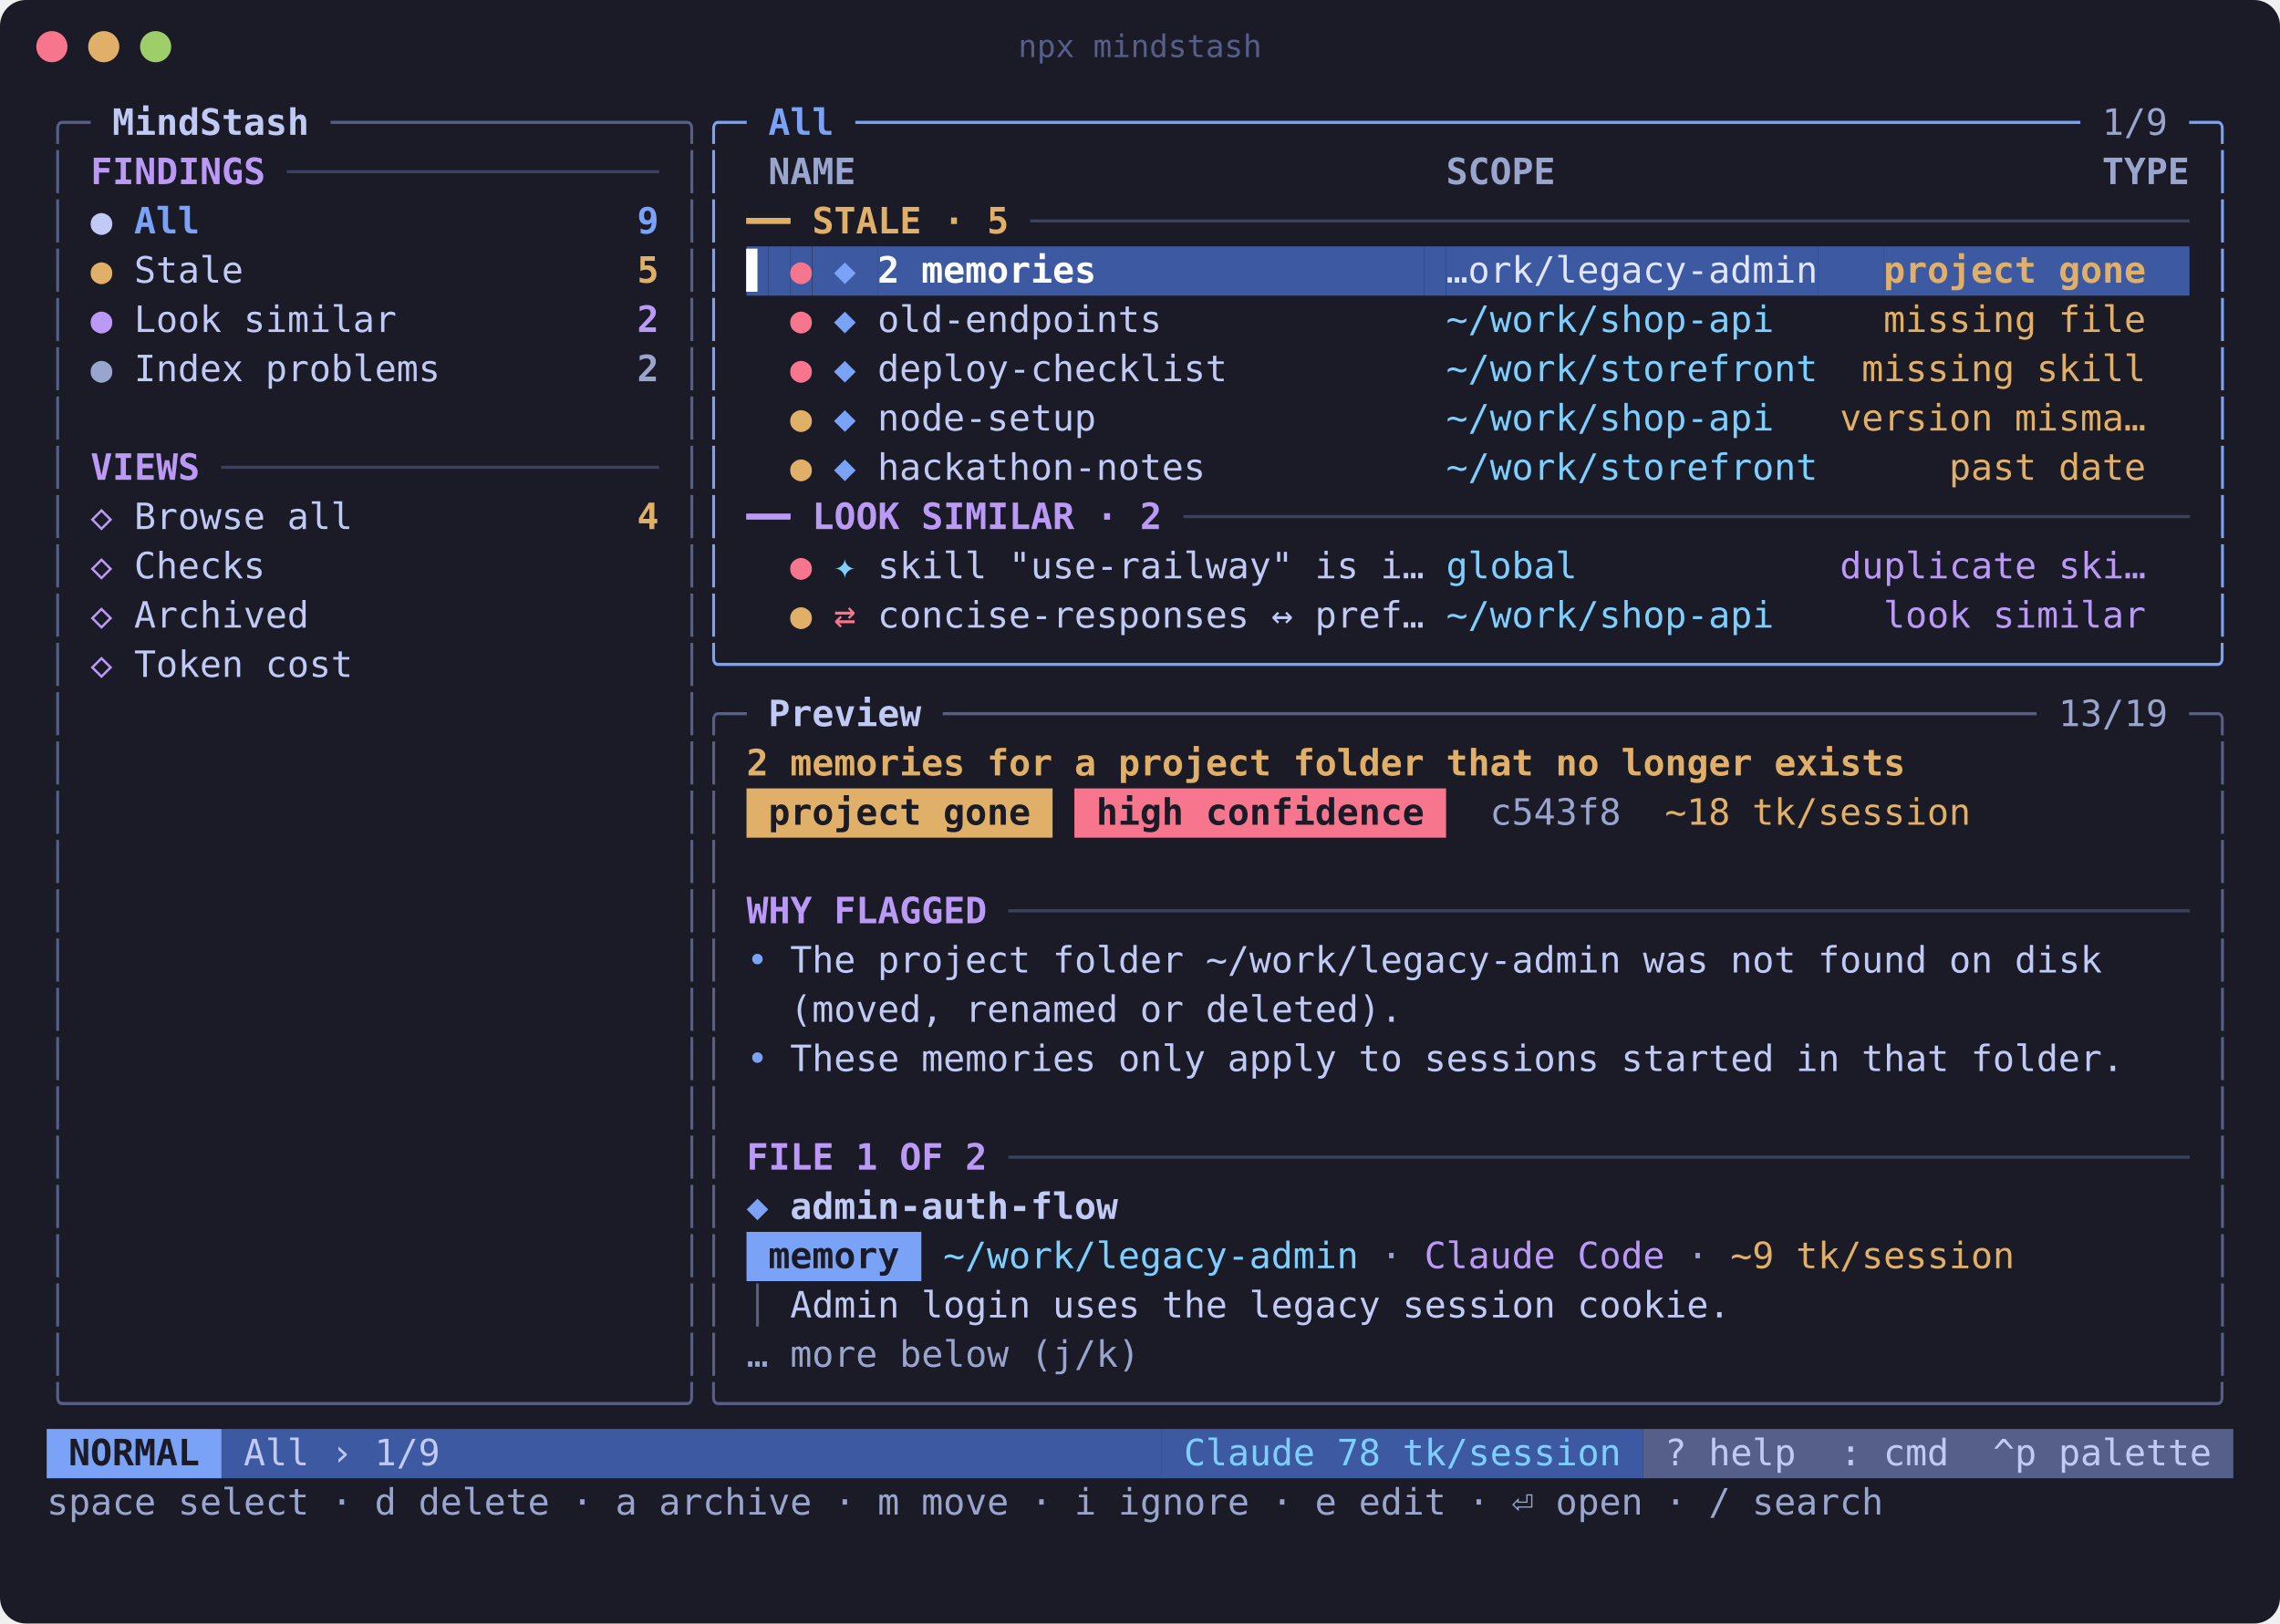
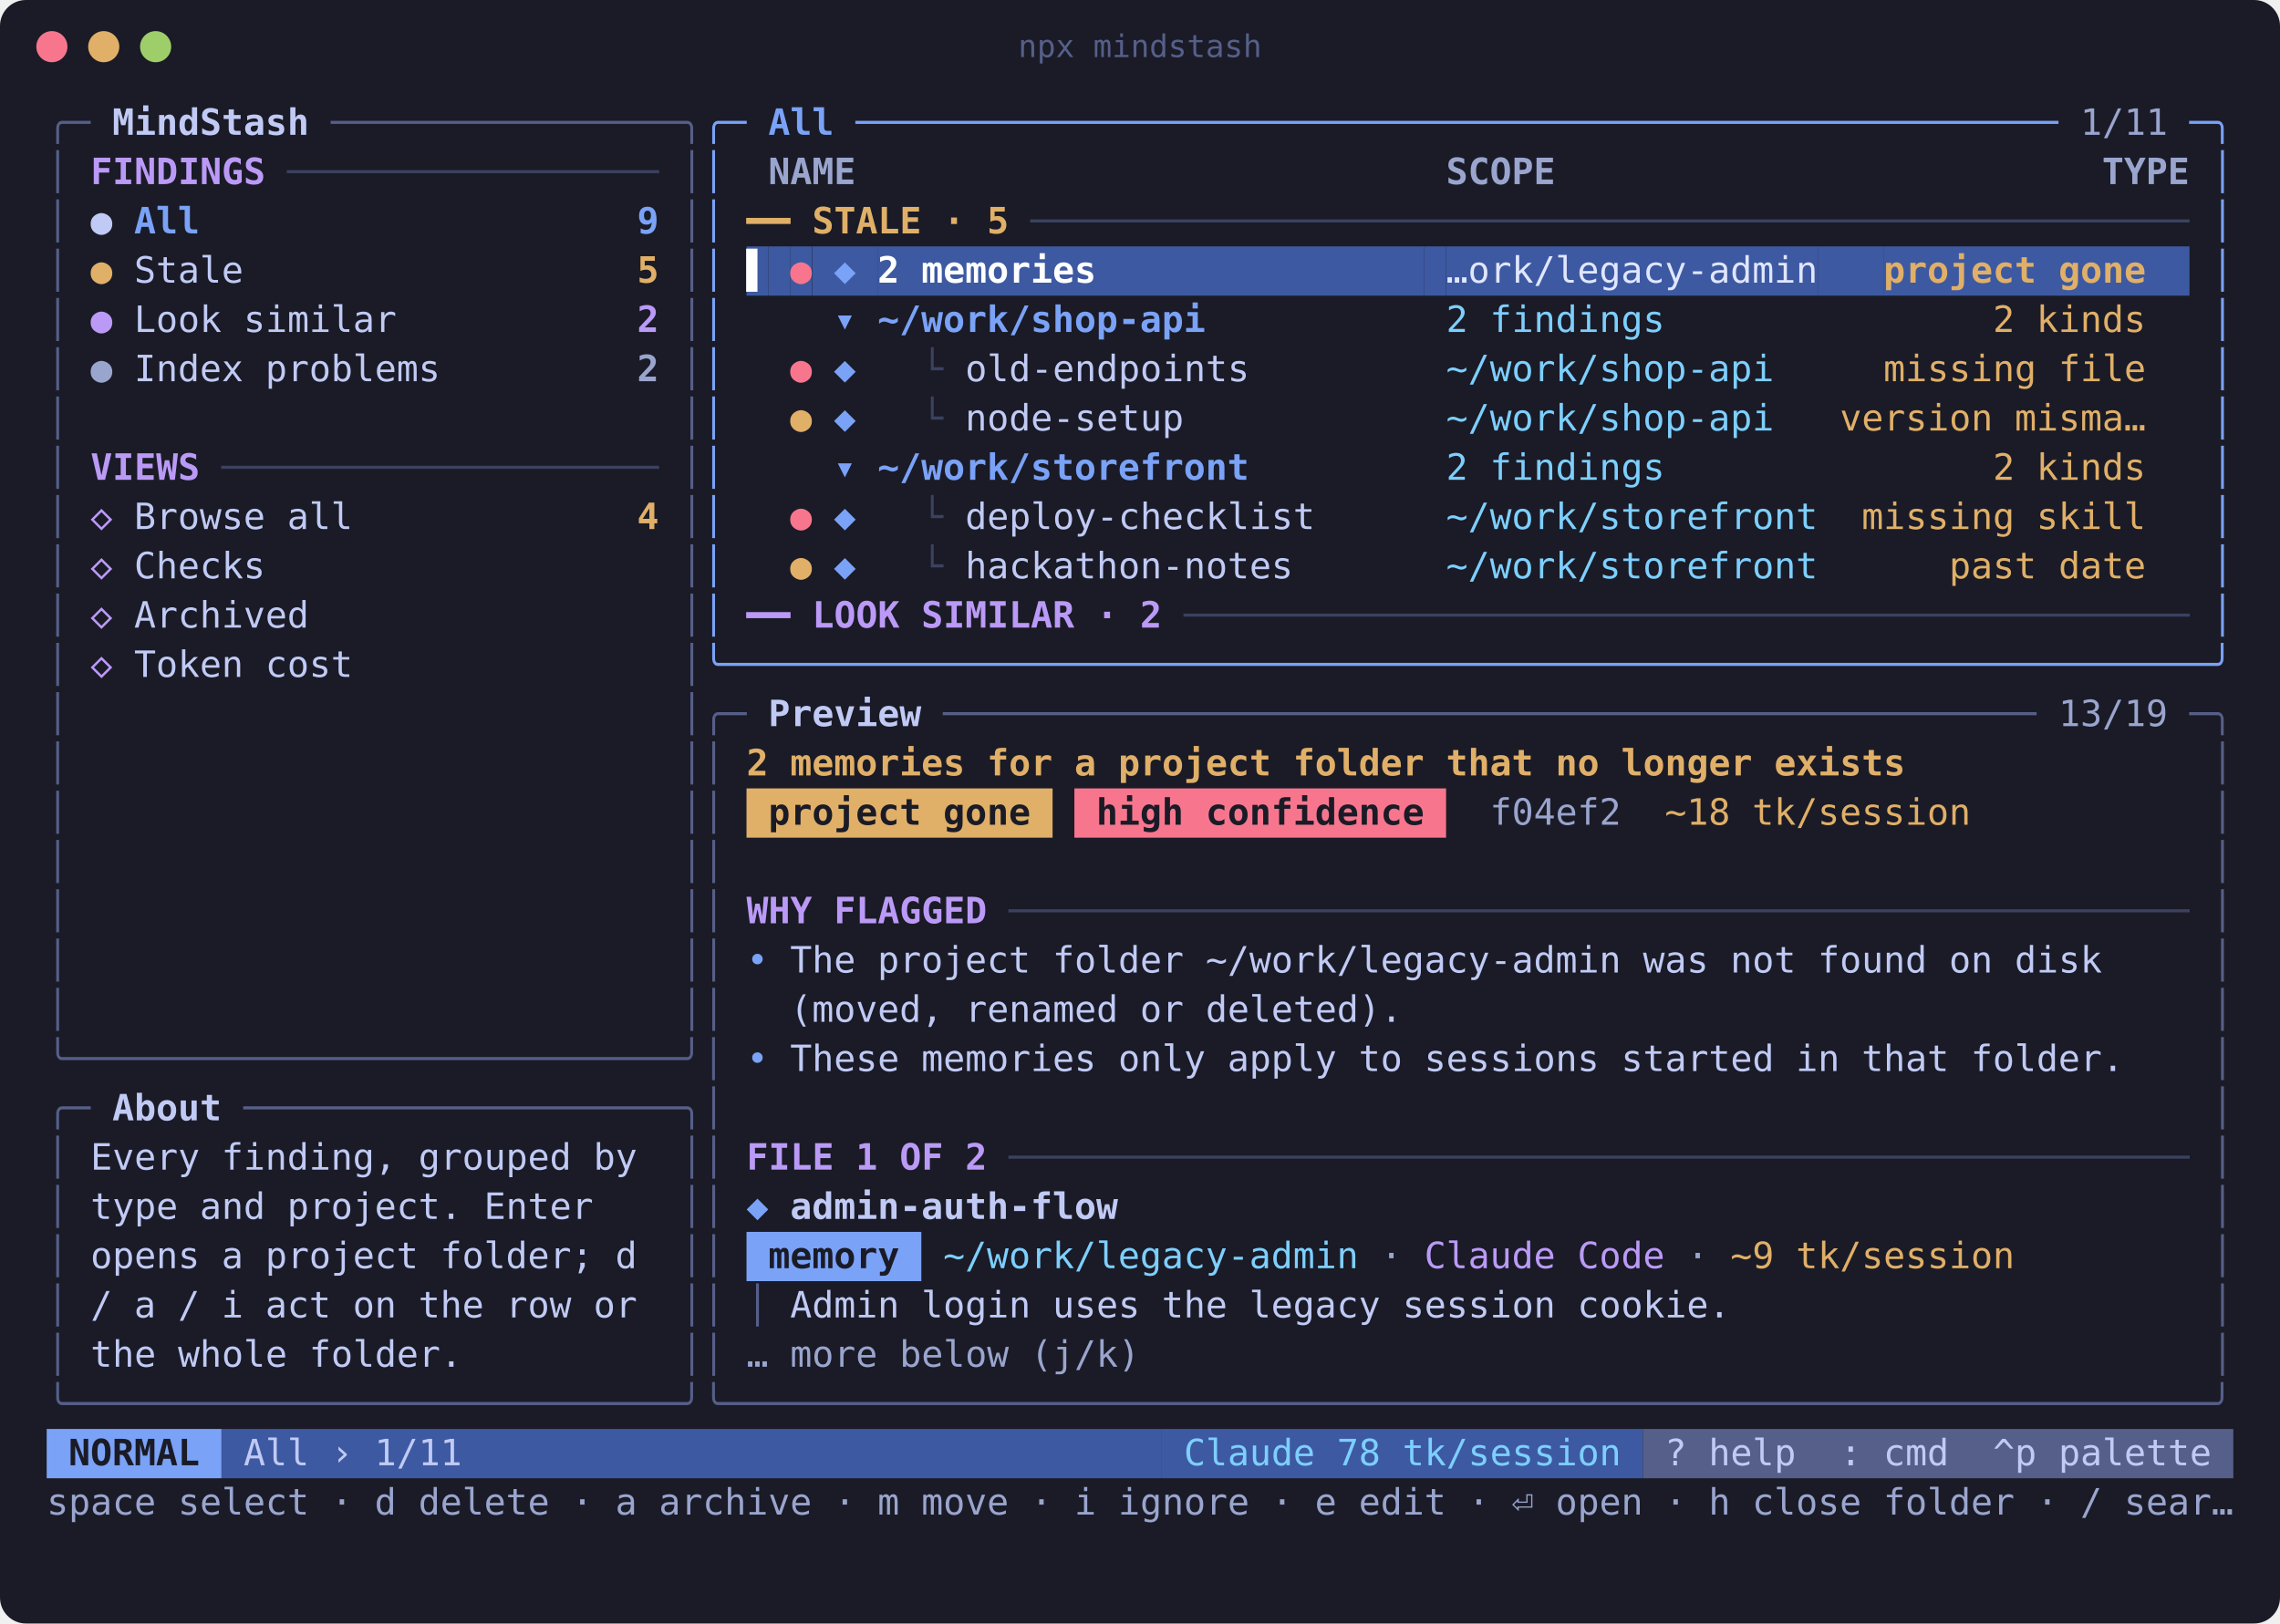
<svg xmlns="http://www.w3.org/2000/svg" width="879" height="626" viewBox="0 0 879 626" role="img" aria-label="npx mindstash">
  <rect width="879" height="626" rx="10" fill="#1a1b26" />
  <circle cx="20" cy="18" r="6" fill="#f7768e" />
  <circle cx="40" cy="18" r="6" fill="#e0af68" />
  <circle cx="60" cy="18" r="6" fill="#9ece6a" />
  <text x="439.5" y="22" fill="#565f89" font-size="12" text-anchor="middle" font-family="ui-monospace, SFMono-Regular, Menlo, monospace">npx mindstash</text>
  <g font-family="ui-monospace, SFMono-Regular, Menlo, Consolas, monospace" font-size="14" xml:space="preserve">
    <text x="18.0" y="52" fill="#565f89">╭─</text>
    <text x="43.3" y="52" fill="#c0caf5" font-weight="700">MindStash</text>
    <text x="127.6" y="52" fill="#565f89">────────────────╮</text>
    <text x="270.9" y="52" fill="#7aa2f7">╭─</text>
    <text x="296.2" y="52" fill="#7aa2f7" font-weight="700">All</text>
-     <text x="329.9" y="52" fill="#7aa2f7">────────────────────────────────────────────────────────</text>
-     <text x="810.4" y="52" fill="#9aa5ce">1/9</text>
+     <text x="329.9" y="52" fill="#7aa2f7">───────────────────────────────────────────────────────</text>
+     <text x="802.0" y="52" fill="#9aa5ce">1/11</text>
    <text x="844.1" y="52" fill="#7aa2f7">─╮</text>
    <text x="18.0" y="71" fill="#565f89">│</text>
    <text x="34.9" y="71" fill="#bb9af7" font-weight="700">FINDINGS</text>
    <text x="110.7" y="71" fill="#3b4261">─────────────────</text>
    <text x="262.5" y="71" fill="#565f89">│</text>
    <text x="270.9" y="71" fill="#7aa2f7">│</text>
    <text x="296.2" y="71" fill="#9aa5ce" font-weight="700">NAME</text>
    <text x="557.5" y="71" fill="#9aa5ce" font-weight="700">SCOPE</text>
    <text x="810.4" y="71" fill="#9aa5ce" font-weight="700">TYPE</text>
    <text x="852.6" y="71" fill="#7aa2f7">│</text>
    <text x="18.0" y="90" fill="#565f89">│</text>
    <text x="34.9" y="90" fill="#c0caf5" font-weight="700">●</text>
    <text x="51.7" y="90" fill="#7aa2f7" font-weight="700">All</text>
    <text x="245.6" y="90" fill="#7aa2f7" font-weight="700">9</text>
    <text x="262.5" y="90" fill="#565f89">│</text>
    <text x="270.9" y="90" fill="#7aa2f7">│</text>
    <text x="287.8" y="90" fill="#e0af68">━━</text>
    <text x="313.1" y="90" fill="#e0af68" font-weight="700">STALE</text>
    <text x="363.6" y="90" fill="#e0af68" font-weight="700">·</text>
    <text x="380.5" y="90" fill="#e0af68" font-weight="700">5</text>
    <text x="397.3" y="90" fill="#3b4261">─────────────────────────────────────────────────────</text>
    <text x="852.6" y="90" fill="#7aa2f7">│</text>
    <text x="18.0" y="109" fill="#565f89">│</text>
    <text x="34.9" y="109" fill="#e0af68">●</text>
    <text x="51.7" y="109" fill="#c0caf5">Stale</text>
    <text x="245.6" y="109" fill="#e0af68" font-weight="700">5</text>
    <text x="262.5" y="109" fill="#565f89">│</text>
    <text x="270.9" y="109" fill="#7aa2f7">│</text>
    <rect x="287.8" y="95" width="8.4" height="19" fill="#3d59a1" />
    <text x="287.8" y="109" fill="#ffffff">▌</text>
    <rect x="296.2" y="95" width="8.4" height="19" fill="#3d59a1" />
    <rect x="304.6" y="95" width="8.4" height="19" fill="#3d59a1" />
    <text x="304.6" y="109" fill="#f7768e">●</text>
    <rect x="313.1" y="95" width="25.3" height="19" fill="#3d59a1" />
    <text x="321.5" y="109" fill="#7aa2f7">◆</text>
    <rect x="338.3" y="95" width="210.8" height="19" fill="#3d59a1" />
    <text x="338.3" y="109" fill="#ffffff" font-weight="700">2</text>
    <text x="355.2" y="109" fill="#ffffff" font-weight="700">memories</text>
    <rect x="549.1" y="95" width="8.4" height="19" fill="#3d59a1" />
    <rect x="557.5" y="95" width="143.3" height="19" fill="#3d59a1" />
    <text x="557.5" y="109" fill="#e0e6ff">…ork/legacy-admin</text>
    <rect x="700.8" y="95" width="25.3" height="19" fill="#3d59a1" />
    <rect x="726.1" y="95" width="118.0" height="19" fill="#3d59a1" />
    <text x="726.1" y="109" fill="#e0af68" font-weight="700">project</text>
    <text x="793.6" y="109" fill="#e0af68" font-weight="700">gone</text>
    <text x="852.6" y="109" fill="#7aa2f7">│</text>
    <text x="18.0" y="128" fill="#565f89">│</text>
    <text x="34.9" y="128" fill="#bb9af7">●</text>
    <text x="51.7" y="128" fill="#c0caf5">Look</text>
    <text x="93.9" y="128" fill="#c0caf5">similar</text>
    <text x="245.6" y="128" fill="#bb9af7" font-weight="700">2</text>
    <text x="262.5" y="128" fill="#565f89">│</text>
    <text x="270.9" y="128" fill="#7aa2f7">│</text>
-     <text x="304.6" y="128" fill="#f7768e">●</text>
-     <text x="321.5" y="128" fill="#7aa2f7">◆</text>
-     <text x="338.3" y="128" fill="#c0caf5">old-endpoints</text>
-     <text x="557.5" y="128" fill="#7dcfff">~/work/shop-api</text>
-     <text x="726.1" y="128" fill="#e0af68">missing</text>
-     <text x="793.6" y="128" fill="#e0af68">file</text>
+     <text x="321.5" y="128" fill="#7aa2f7">▾</text>
+     <text x="338.3" y="128" fill="#7aa2f7" font-weight="700">~/work/shop-api</text>
+     <text x="557.5" y="128" fill="#7dcfff">2</text>
+     <text x="574.4" y="128" fill="#7dcfff">findings</text>
+     <text x="768.3" y="128" fill="#e0af68">2</text>
+     <text x="785.1" y="128" fill="#e0af68">kinds</text>
    <text x="852.6" y="128" fill="#7aa2f7">│</text>
    <text x="18.0" y="147" fill="#565f89">│</text>
    <text x="34.9" y="147" fill="#9aa5ce">●</text>
    <text x="51.7" y="147" fill="#c0caf5">Index</text>
    <text x="102.3" y="147" fill="#c0caf5">problems</text>
    <text x="245.6" y="147" fill="#9aa5ce" font-weight="700">2</text>
    <text x="262.5" y="147" fill="#565f89">│</text>
    <text x="270.9" y="147" fill="#7aa2f7">│</text>
    <text x="304.6" y="147" fill="#f7768e">●</text>
    <text x="321.5" y="147" fill="#7aa2f7">◆</text>
-     <text x="338.3" y="147" fill="#c0caf5">deploy-checklist</text>
-     <text x="557.5" y="147" fill="#7dcfff">~/work/storefront</text>
-     <text x="717.7" y="147" fill="#e0af68">missing</text>
-     <text x="785.1" y="147" fill="#e0af68">skill</text>
+     <text x="355.2" y="147" fill="#3b4261">└</text>
+     <text x="372.1" y="147" fill="#c0caf5">old-endpoints</text>
+     <text x="557.5" y="147" fill="#7dcfff">~/work/shop-api</text>
+     <text x="726.1" y="147" fill="#e0af68">missing</text>
+     <text x="793.6" y="147" fill="#e0af68">file</text>
    <text x="852.6" y="147" fill="#7aa2f7">│</text>
    <text x="18.0" y="166" fill="#565f89">│</text>
    <text x="262.5" y="166" fill="#565f89">│</text>
    <text x="270.9" y="166" fill="#7aa2f7">│</text>
    <text x="304.6" y="166" fill="#e0af68">●</text>
    <text x="321.5" y="166" fill="#7aa2f7">◆</text>
-     <text x="338.3" y="166" fill="#c0caf5">node-setup</text>
+     <text x="355.2" y="166" fill="#3b4261">└</text>
+     <text x="372.1" y="166" fill="#c0caf5">node-setup</text>
    <text x="557.5" y="166" fill="#7dcfff">~/work/shop-api</text>
    <text x="709.3" y="166" fill="#e0af68">version</text>
    <text x="776.7" y="166" fill="#e0af68">misma…</text>
    <text x="852.6" y="166" fill="#7aa2f7">│</text>
    <text x="18.0" y="185" fill="#565f89">│</text>
    <text x="34.9" y="185" fill="#bb9af7" font-weight="700">VIEWS</text>
    <text x="85.4" y="185" fill="#3b4261">────────────────────</text>
    <text x="262.5" y="185" fill="#565f89">│</text>
    <text x="270.9" y="185" fill="#7aa2f7">│</text>
-     <text x="304.6" y="185" fill="#e0af68">●</text>
-     <text x="321.5" y="185" fill="#7aa2f7">◆</text>
-     <text x="338.3" y="185" fill="#c0caf5">hackathon-notes</text>
-     <text x="557.5" y="185" fill="#7dcfff">~/work/storefront</text>
-     <text x="751.4" y="185" fill="#e0af68">past</text>
-     <text x="793.6" y="185" fill="#e0af68">date</text>
+     <text x="321.5" y="185" fill="#7aa2f7">▾</text>
+     <text x="338.3" y="185" fill="#7aa2f7" font-weight="700">~/work/storefront</text>
+     <text x="557.5" y="185" fill="#7dcfff">2</text>
+     <text x="574.4" y="185" fill="#7dcfff">findings</text>
+     <text x="768.3" y="185" fill="#e0af68">2</text>
+     <text x="785.1" y="185" fill="#e0af68">kinds</text>
    <text x="852.6" y="185" fill="#7aa2f7">│</text>
    <text x="18.0" y="204" fill="#565f89">│</text>
    <text x="34.9" y="204" fill="#bb9af7">◇</text>
    <text x="51.7" y="204" fill="#c0caf5">Browse</text>
    <text x="110.7" y="204" fill="#c0caf5">all</text>
    <text x="245.6" y="204" fill="#e0af68" font-weight="700">4</text>
    <text x="262.5" y="204" fill="#565f89">│</text>
    <text x="270.9" y="204" fill="#7aa2f7">│</text>
-     <text x="287.8" y="204" fill="#bb9af7">━━</text>
-     <text x="313.1" y="204" fill="#bb9af7" font-weight="700">LOOK</text>
-     <text x="355.2" y="204" fill="#bb9af7" font-weight="700">SIMILAR</text>
-     <text x="422.6" y="204" fill="#bb9af7" font-weight="700">·</text>
-     <text x="439.5" y="204" fill="#bb9af7" font-weight="700">2</text>
-     <text x="456.4" y="204" fill="#3b4261">──────────────────────────────────────────────</text>
+     <text x="304.6" y="204" fill="#f7768e">●</text>
+     <text x="321.5" y="204" fill="#7aa2f7">◆</text>
+     <text x="355.2" y="204" fill="#3b4261">└</text>
+     <text x="372.1" y="204" fill="#c0caf5">deploy-checklist</text>
+     <text x="557.5" y="204" fill="#7dcfff">~/work/storefront</text>
+     <text x="717.7" y="204" fill="#e0af68">missing</text>
+     <text x="785.1" y="204" fill="#e0af68">skill</text>
    <text x="852.6" y="204" fill="#7aa2f7">│</text>
    <text x="18.0" y="223" fill="#565f89">│</text>
    <text x="34.9" y="223" fill="#bb9af7">◇</text>
    <text x="51.7" y="223" fill="#c0caf5">Checks</text>
    <text x="262.5" y="223" fill="#565f89">│</text>
    <text x="270.9" y="223" fill="#7aa2f7">│</text>
-     <text x="304.6" y="223" fill="#f7768e">●</text>
-     <text x="321.5" y="223" fill="#7dcfff">✦</text>
-     <text x="338.3" y="223" fill="#c0caf5">skill</text>
-     <text x="388.9" y="223" fill="#c0caf5">"use-railway"</text>
-     <text x="506.9" y="223" fill="#c0caf5">is</text>
-     <text x="532.2" y="223" fill="#c0caf5">i…</text>
-     <text x="557.5" y="223" fill="#7dcfff">global</text>
-     <text x="709.3" y="223" fill="#bb9af7">duplicate</text>
-     <text x="793.6" y="223" fill="#bb9af7">ski…</text>
+     <text x="304.6" y="223" fill="#e0af68">●</text>
+     <text x="321.5" y="223" fill="#7aa2f7">◆</text>
+     <text x="355.2" y="223" fill="#3b4261">└</text>
+     <text x="372.1" y="223" fill="#c0caf5">hackathon-notes</text>
+     <text x="557.5" y="223" fill="#7dcfff">~/work/storefront</text>
+     <text x="751.4" y="223" fill="#e0af68">past</text>
+     <text x="793.6" y="223" fill="#e0af68">date</text>
    <text x="852.6" y="223" fill="#7aa2f7">│</text>
    <text x="18.0" y="242" fill="#565f89">│</text>
    <text x="34.9" y="242" fill="#bb9af7">◇</text>
    <text x="51.7" y="242" fill="#c0caf5">Archived</text>
    <text x="262.5" y="242" fill="#565f89">│</text>
    <text x="270.9" y="242" fill="#7aa2f7">│</text>
-     <text x="304.6" y="242" fill="#e0af68">●</text>
-     <text x="321.5" y="242" fill="#f7768e">⇄</text>
-     <text x="338.3" y="242" fill="#c0caf5">concise-responses</text>
-     <text x="490.1" y="242" fill="#c0caf5">↔</text>
-     <text x="506.9" y="242" fill="#c0caf5">pref…</text>
-     <text x="557.5" y="242" fill="#7dcfff">~/work/shop-api</text>
-     <text x="726.1" y="242" fill="#bb9af7">look</text>
-     <text x="768.3" y="242" fill="#bb9af7">similar</text>
+     <text x="287.8" y="242" fill="#bb9af7">━━</text>
+     <text x="313.1" y="242" fill="#bb9af7" font-weight="700">LOOK</text>
+     <text x="355.2" y="242" fill="#bb9af7" font-weight="700">SIMILAR</text>
+     <text x="422.6" y="242" fill="#bb9af7" font-weight="700">·</text>
+     <text x="439.5" y="242" fill="#bb9af7" font-weight="700">2</text>
+     <text x="456.4" y="242" fill="#3b4261">──────────────────────────────────────────────</text>
    <text x="852.6" y="242" fill="#7aa2f7">│</text>
    <text x="18.0" y="261" fill="#565f89">│</text>
    <text x="34.9" y="261" fill="#bb9af7">◇</text>
    <text x="51.7" y="261" fill="#c0caf5">Token</text>
    <text x="102.3" y="261" fill="#c0caf5">cost</text>
    <text x="262.5" y="261" fill="#565f89">│</text>
    <text x="270.9" y="261" fill="#7aa2f7">╰────────────────────────────────────────────────────────────────────╯</text>
    <text x="18.0" y="280" fill="#565f89">│</text>
    <text x="262.5" y="280" fill="#565f89">│╭─</text>
    <text x="296.2" y="280" fill="#c0caf5" font-weight="700">Preview</text>
    <text x="363.6" y="280" fill="#565f89">──────────────────────────────────────────────────</text>
    <text x="793.6" y="280" fill="#9aa5ce">13/19</text>
    <text x="844.1" y="280" fill="#565f89">─╮</text>
    <text x="18.0" y="299" fill="#565f89">│</text>
    <text x="262.5" y="299" fill="#565f89">││</text>
    <text x="287.8" y="299" fill="#e0af68" font-weight="700">2</text>
    <text x="304.6" y="299" fill="#e0af68" font-weight="700">memories</text>
    <text x="380.5" y="299" fill="#e0af68" font-weight="700">for</text>
    <text x="414.2" y="299" fill="#e0af68" font-weight="700">a</text>
    <text x="431.1" y="299" fill="#e0af68" font-weight="700">project</text>
    <text x="498.5" y="299" fill="#e0af68" font-weight="700">folder</text>
    <text x="557.5" y="299" fill="#e0af68" font-weight="700">that</text>
    <text x="599.7" y="299" fill="#e0af68" font-weight="700">no</text>
    <text x="625.0" y="299" fill="#e0af68" font-weight="700">longer</text>
    <text x="684.0" y="299" fill="#e0af68" font-weight="700">exists</text>
    <text x="852.6" y="299" fill="#565f89">│</text>
    <text x="18.0" y="318" fill="#565f89">│</text>
    <text x="262.5" y="318" fill="#565f89">││</text>
    <rect x="287.8" y="304" width="118.0" height="19" fill="#e0af68" />
    <text x="296.2" y="318" fill="#1a1b26" font-weight="700">project</text>
    <text x="363.6" y="318" fill="#1a1b26" font-weight="700">gone</text>
    <rect x="414.2" y="304" width="143.3" height="19" fill="#f7768e" />
    <text x="422.6" y="318" fill="#1a1b26" font-weight="700">high</text>
    <text x="464.8" y="318" fill="#1a1b26" font-weight="700">confidence</text>
-     <text x="574.4" y="318" fill="#9aa5ce">c543f8</text>
+     <text x="574.4" y="318" fill="#9aa5ce">f04ef2</text>
    <text x="641.8" y="318" fill="#e0af68">~18</text>
    <text x="675.5" y="318" fill="#e0af68">tk/session</text>
    <text x="852.6" y="318" fill="#565f89">│</text>
    <text x="18.0" y="337" fill="#565f89">│</text>
    <text x="262.5" y="337" fill="#565f89">││</text>
    <text x="852.6" y="337" fill="#565f89">│</text>
    <text x="18.0" y="356" fill="#565f89">│</text>
    <text x="262.5" y="356" fill="#565f89">││</text>
    <text x="287.8" y="356" fill="#bb9af7" font-weight="700">WHY</text>
    <text x="321.5" y="356" fill="#bb9af7" font-weight="700">FLAGGED</text>
    <text x="388.9" y="356" fill="#3b4261">──────────────────────────────────────────────────────</text>
    <text x="852.6" y="356" fill="#565f89">│</text>
    <text x="18.0" y="375" fill="#565f89">│</text>
    <text x="262.5" y="375" fill="#565f89">││</text>
    <text x="287.8" y="375" fill="#7aa2f7">•</text>
    <text x="304.6" y="375" fill="#c0caf5">The</text>
    <text x="338.3" y="375" fill="#c0caf5">project</text>
    <text x="405.8" y="375" fill="#c0caf5">folder</text>
    <text x="464.8" y="375" fill="#c0caf5">~/work/legacy-admin</text>
    <text x="633.4" y="375" fill="#c0caf5">was</text>
    <text x="667.1" y="375" fill="#c0caf5">not</text>
    <text x="700.8" y="375" fill="#c0caf5">found</text>
    <text x="751.4" y="375" fill="#c0caf5">on</text>
    <text x="776.7" y="375" fill="#c0caf5">disk</text>
    <text x="852.6" y="375" fill="#565f89">│</text>
    <text x="18.0" y="394" fill="#565f89">│</text>
    <text x="262.5" y="394" fill="#565f89">││</text>
    <text x="304.6" y="394" fill="#c0caf5">(moved,</text>
    <text x="372.1" y="394" fill="#c0caf5">renamed</text>
    <text x="439.5" y="394" fill="#c0caf5">or</text>
    <text x="464.8" y="394" fill="#c0caf5">deleted).</text>
    <text x="852.6" y="394" fill="#565f89">│</text>
-     <text x="18.0" y="413" fill="#565f89">│</text>
-     <text x="262.5" y="413" fill="#565f89">││</text>
+     <text x="18.0" y="413" fill="#565f89">╰────────────────────────────╯│</text>
    <text x="287.8" y="413" fill="#7aa2f7">•</text>
    <text x="304.6" y="413" fill="#c0caf5">These</text>
    <text x="355.2" y="413" fill="#c0caf5">memories</text>
    <text x="431.1" y="413" fill="#c0caf5">only</text>
    <text x="473.2" y="413" fill="#c0caf5">apply</text>
    <text x="523.8" y="413" fill="#c0caf5">to</text>
    <text x="549.1" y="413" fill="#c0caf5">sessions</text>
    <text x="625.0" y="413" fill="#c0caf5">started</text>
    <text x="692.4" y="413" fill="#c0caf5">in</text>
    <text x="717.7" y="413" fill="#c0caf5">that</text>
    <text x="759.8" y="413" fill="#c0caf5">folder.</text>
    <text x="852.6" y="413" fill="#565f89">│</text>
-     <text x="18.0" y="432" fill="#565f89">│</text>
-     <text x="262.5" y="432" fill="#565f89">││</text>
+     <text x="18.0" y="432" fill="#565f89">╭─</text>
+     <text x="43.3" y="432" fill="#c0caf5" font-weight="700">About</text>
+     <text x="93.9" y="432" fill="#565f89">────────────────────╮│</text>
    <text x="852.6" y="432" fill="#565f89">│</text>
    <text x="18.0" y="451" fill="#565f89">│</text>
+     <text x="34.9" y="451" fill="#c0caf5">Every</text>
+     <text x="85.4" y="451" fill="#c0caf5">finding,</text>
+     <text x="161.3" y="451" fill="#c0caf5">grouped</text>
+     <text x="228.8" y="451" fill="#c0caf5">by</text>
    <text x="262.5" y="451" fill="#565f89">││</text>
    <text x="287.8" y="451" fill="#bb9af7" font-weight="700">FILE</text>
    <text x="329.9" y="451" fill="#bb9af7" font-weight="700">1</text>
    <text x="346.8" y="451" fill="#bb9af7" font-weight="700">OF</text>
    <text x="372.1" y="451" fill="#bb9af7" font-weight="700">2</text>
    <text x="388.9" y="451" fill="#3b4261">──────────────────────────────────────────────────────</text>
    <text x="852.6" y="451" fill="#565f89">│</text>
    <text x="18.0" y="470" fill="#565f89">│</text>
+     <text x="34.9" y="470" fill="#c0caf5">type</text>
+     <text x="77.0" y="470" fill="#c0caf5">and</text>
+     <text x="110.7" y="470" fill="#c0caf5">project.</text>
+     <text x="186.6" y="470" fill="#c0caf5">Enter</text>
    <text x="262.5" y="470" fill="#565f89">││</text>
    <text x="287.8" y="470" fill="#7aa2f7">◆</text>
    <text x="304.6" y="470" fill="#c0caf5" font-weight="700">admin-auth-flow</text>
    <text x="852.6" y="470" fill="#565f89">│</text>
    <text x="18.0" y="489" fill="#565f89">│</text>
+     <text x="34.9" y="489" fill="#c0caf5">opens</text>
+     <text x="85.4" y="489" fill="#c0caf5">a</text>
+     <text x="102.3" y="489" fill="#c0caf5">project</text>
+     <text x="169.7" y="489" fill="#c0caf5">folder;</text>
+     <text x="237.2" y="489" fill="#c0caf5">d</text>
    <text x="262.5" y="489" fill="#565f89">││</text>
    <rect x="287.8" y="475" width="67.4" height="19" fill="#7aa2f7" />
    <text x="296.2" y="489" fill="#1a1b26" font-weight="700">memory</text>
    <text x="363.6" y="489" fill="#7dcfff">~/work/legacy-admin</text>
    <text x="532.2" y="489" fill="#9aa5ce">·</text>
    <text x="549.1" y="489" fill="#bb9af7">Claude</text>
    <text x="608.1" y="489" fill="#bb9af7">Code</text>
    <text x="650.3" y="489" fill="#9aa5ce">·</text>
    <text x="667.1" y="489" fill="#e0af68">~9</text>
    <text x="692.4" y="489" fill="#e0af68">tk/session</text>
    <text x="852.6" y="489" fill="#565f89">│</text>
    <text x="18.0" y="508" fill="#565f89">│</text>
+     <text x="34.9" y="508" fill="#c0caf5">/</text>
+     <text x="51.7" y="508" fill="#c0caf5">a</text>
+     <text x="68.6" y="508" fill="#c0caf5">/</text>
+     <text x="85.4" y="508" fill="#c0caf5">i</text>
+     <text x="102.3" y="508" fill="#c0caf5">act</text>
+     <text x="136.0" y="508" fill="#c0caf5">on</text>
+     <text x="161.3" y="508" fill="#c0caf5">the</text>
+     <text x="195.0" y="508" fill="#c0caf5">row</text>
+     <text x="228.8" y="508" fill="#c0caf5">or</text>
    <text x="262.5" y="508" fill="#565f89">││</text>
    <text x="287.8" y="508" fill="#565f89">│</text>
    <text x="304.6" y="508" fill="#c0caf5">Admin</text>
    <text x="355.2" y="508" fill="#c0caf5">login</text>
    <text x="405.8" y="508" fill="#c0caf5">uses</text>
    <text x="447.9" y="508" fill="#c0caf5">the</text>
    <text x="481.6" y="508" fill="#c0caf5">legacy</text>
    <text x="540.7" y="508" fill="#c0caf5">session</text>
    <text x="608.1" y="508" fill="#c0caf5">cookie.</text>
    <text x="852.6" y="508" fill="#565f89">│</text>
    <text x="18.0" y="527" fill="#565f89">│</text>
+     <text x="34.9" y="527" fill="#c0caf5">the</text>
+     <text x="68.6" y="527" fill="#c0caf5">whole</text>
+     <text x="119.2" y="527" fill="#c0caf5">folder.</text>
    <text x="262.5" y="527" fill="#565f89">││</text>
    <text x="287.8" y="527" fill="#9aa5ce">…</text>
    <text x="304.6" y="527" fill="#9aa5ce">more</text>
    <text x="346.8" y="527" fill="#9aa5ce">below</text>
    <text x="397.3" y="527" fill="#9aa5ce">(j/k)</text>
    <text x="852.6" y="527" fill="#565f89">│</text>
    <text x="18.0" y="546" fill="#565f89">╰────────────────────────────╯╰────────────────────────────────────────────────────────────────────╯</text>
    <rect x="18.0" y="551" width="67.4" height="19" fill="#7aa2f7" />
    <text x="26.4" y="565" fill="#1a1b26" font-weight="700">NORMAL</text>
    <rect x="85.4" y="551" width="362.5" height="19" fill="#3d59a1" />
    <text x="93.9" y="565" fill="#c0caf5">All</text>
    <text x="127.6" y="565" fill="#c0caf5">›</text>
-     <text x="144.4" y="565" fill="#c0caf5">1/9</text>
+     <text x="144.4" y="565" fill="#c0caf5">1/11</text>
    <rect x="447.9" y="551" width="185.5" height="19" fill="#3d59a1" />
    <text x="456.4" y="565" fill="#7dcfff">Claude</text>
    <text x="515.4" y="565" fill="#7dcfff">78</text>
    <text x="540.7" y="565" fill="#7dcfff">tk/session</text>
    <rect x="633.4" y="551" width="227.6" height="19" fill="#565f89" />
    <text x="641.8" y="565" fill="#c0caf5">?</text>
    <text x="658.7" y="565" fill="#c0caf5">help</text>
    <text x="709.3" y="565" fill="#c0caf5">:</text>
    <text x="726.1" y="565" fill="#c0caf5">cmd</text>
    <text x="768.3" y="565" fill="#c0caf5">^p</text>
    <text x="793.6" y="565" fill="#c0caf5">palette</text>
    <text x="18.0" y="584" fill="#9aa5ce">space</text>
    <text x="68.6" y="584" fill="#9aa5ce">select</text>
    <text x="127.6" y="584" fill="#9aa5ce">·</text>
    <text x="144.4" y="584" fill="#9aa5ce">d</text>
    <text x="161.3" y="584" fill="#9aa5ce">delete</text>
    <text x="220.3" y="584" fill="#9aa5ce">·</text>
    <text x="237.2" y="584" fill="#9aa5ce">a</text>
    <text x="254.0" y="584" fill="#9aa5ce">archive</text>
    <text x="321.5" y="584" fill="#9aa5ce">·</text>
    <text x="338.3" y="584" fill="#9aa5ce">m</text>
    <text x="355.2" y="584" fill="#9aa5ce">move</text>
    <text x="397.3" y="584" fill="#9aa5ce">·</text>
    <text x="414.2" y="584" fill="#9aa5ce">i</text>
    <text x="431.1" y="584" fill="#9aa5ce">ignore</text>
    <text x="490.1" y="584" fill="#9aa5ce">·</text>
    <text x="506.9" y="584" fill="#9aa5ce">e</text>
    <text x="523.8" y="584" fill="#9aa5ce">edit</text>
    <text x="565.9" y="584" fill="#9aa5ce">·</text>
    <text x="582.8" y="584" fill="#9aa5ce">⏎</text>
    <text x="599.7" y="584" fill="#9aa5ce">open</text>
    <text x="641.8" y="584" fill="#9aa5ce">·</text>
-     <text x="658.7" y="584" fill="#9aa5ce">/</text>
-     <text x="675.5" y="584" fill="#9aa5ce">search</text>
+     <text x="658.7" y="584" fill="#9aa5ce">h</text>
+     <text x="675.5" y="584" fill="#9aa5ce">close</text>
+     <text x="726.1" y="584" fill="#9aa5ce">folder</text>
+     <text x="785.1" y="584" fill="#9aa5ce">·</text>
+     <text x="802.0" y="584" fill="#9aa5ce">/</text>
+     <text x="818.9" y="584" fill="#9aa5ce">sear…</text>
  </g>
</svg>
